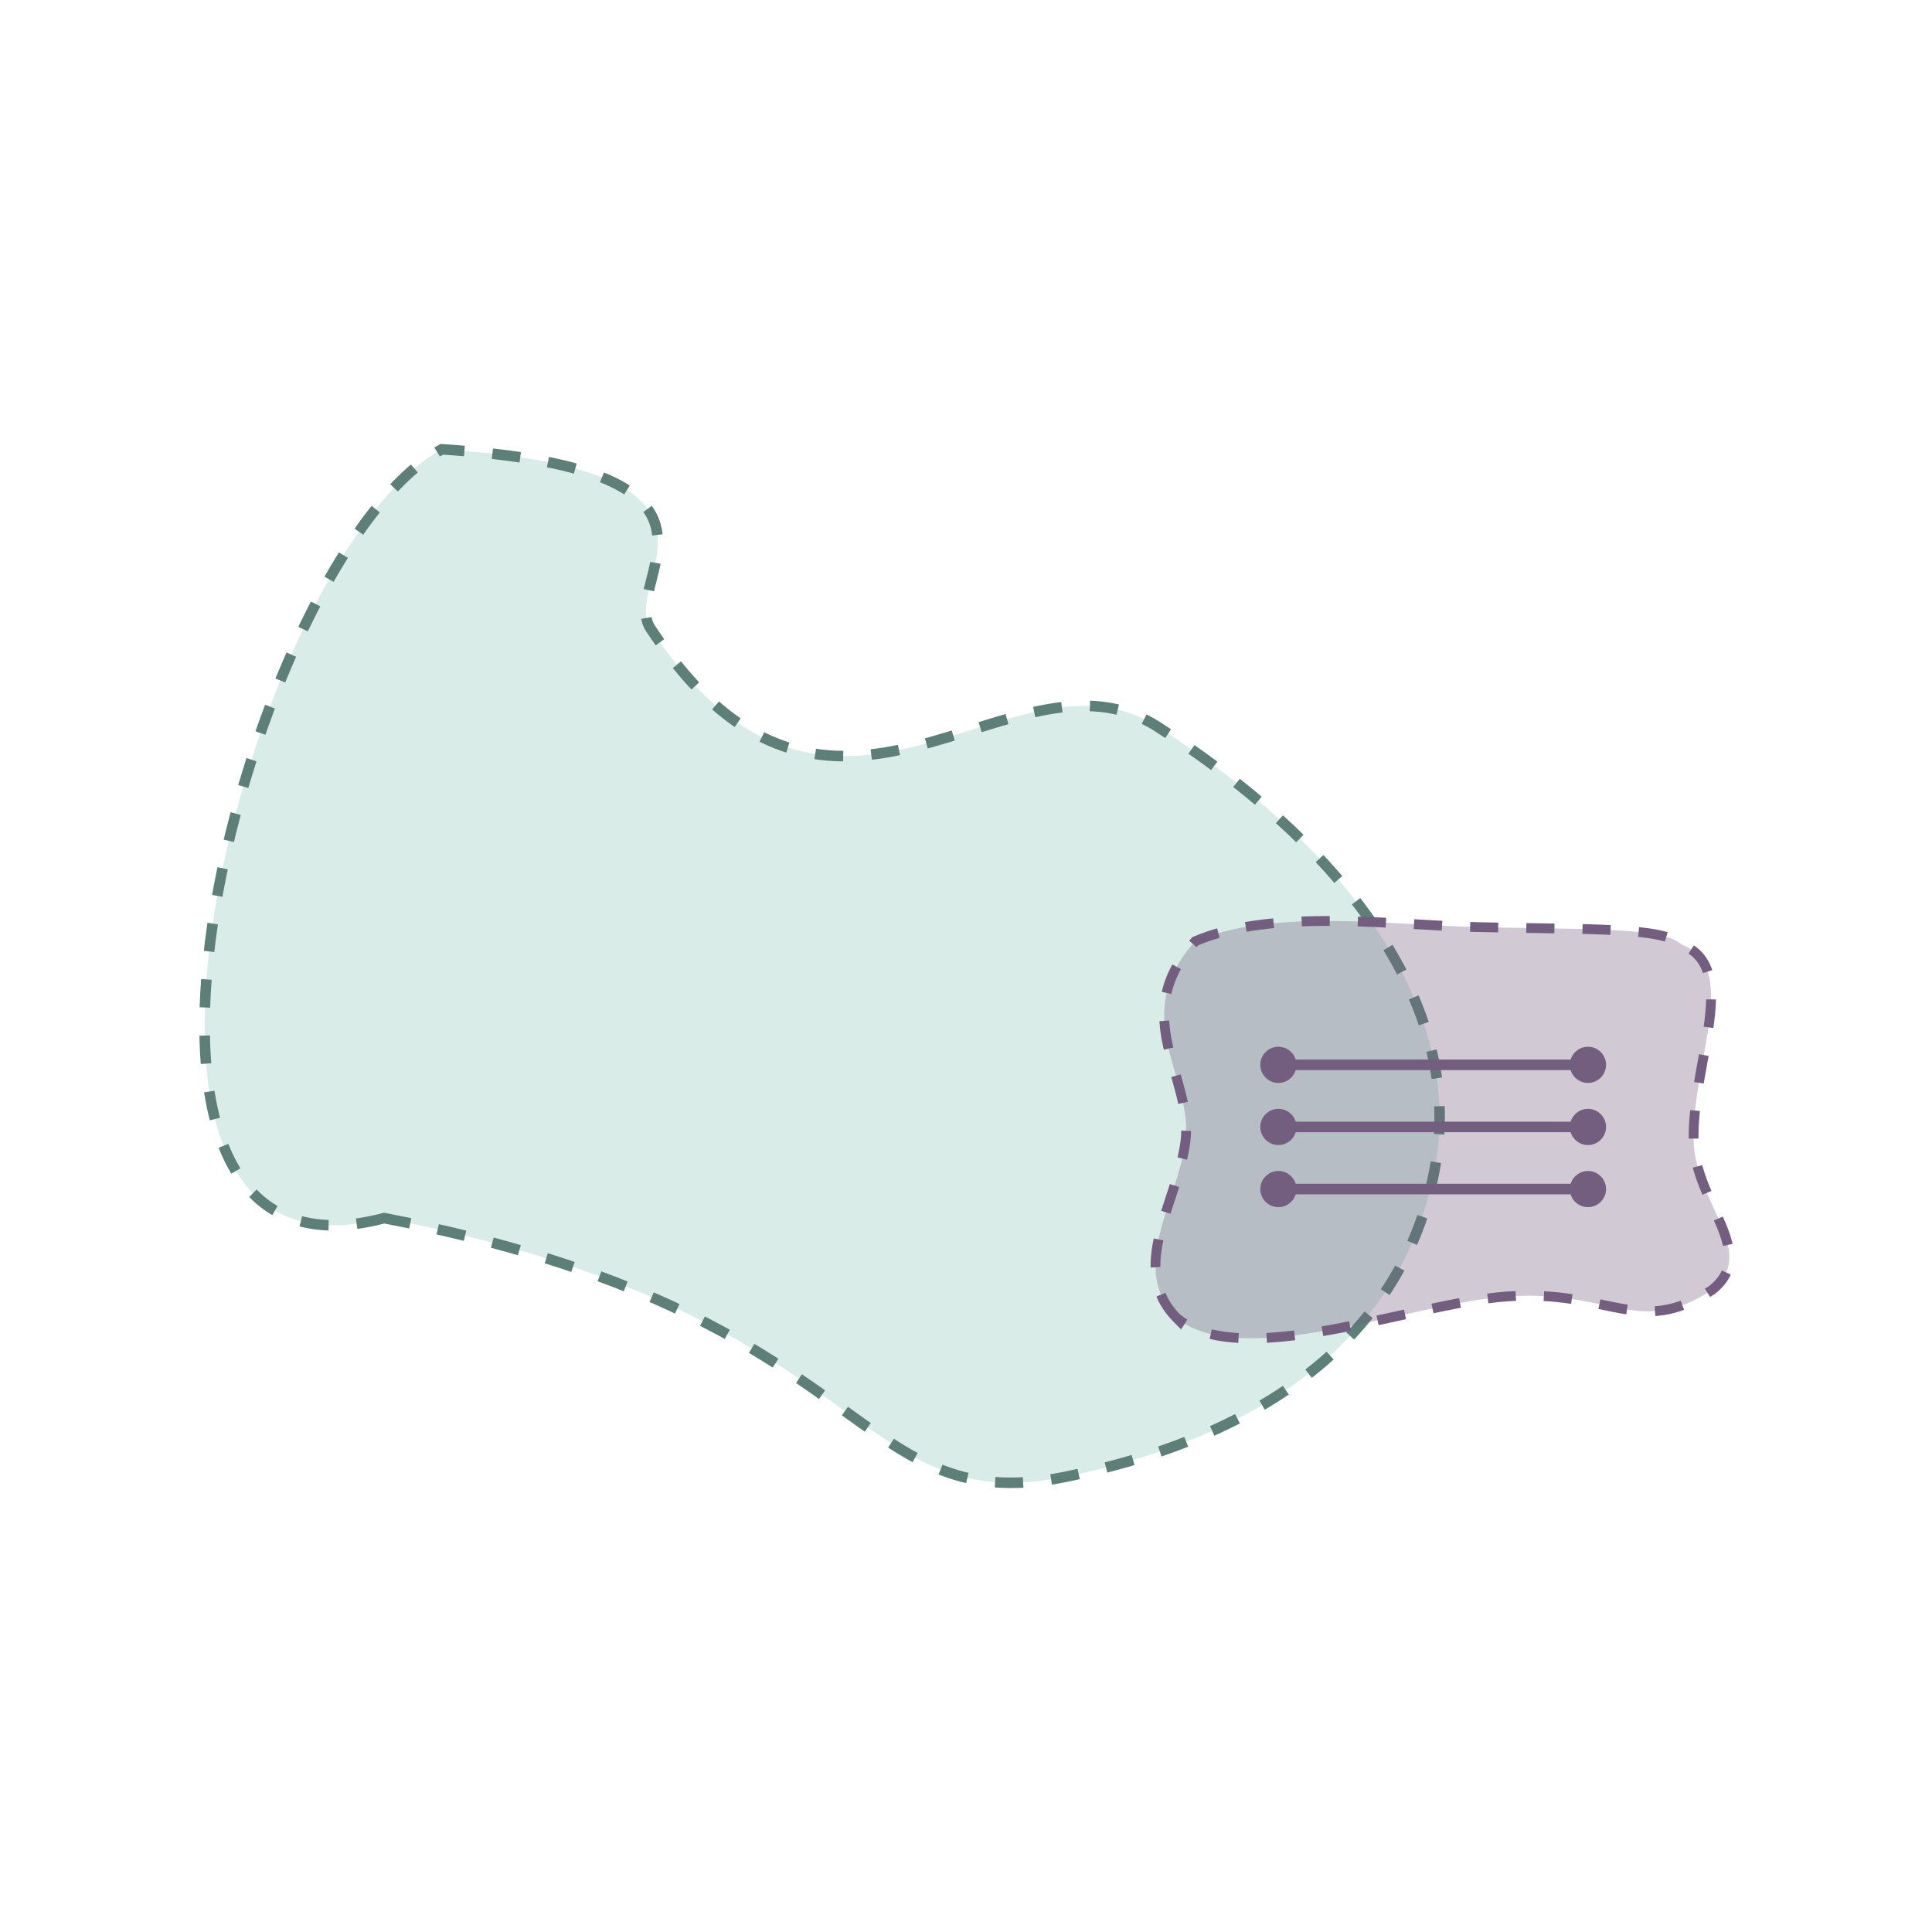
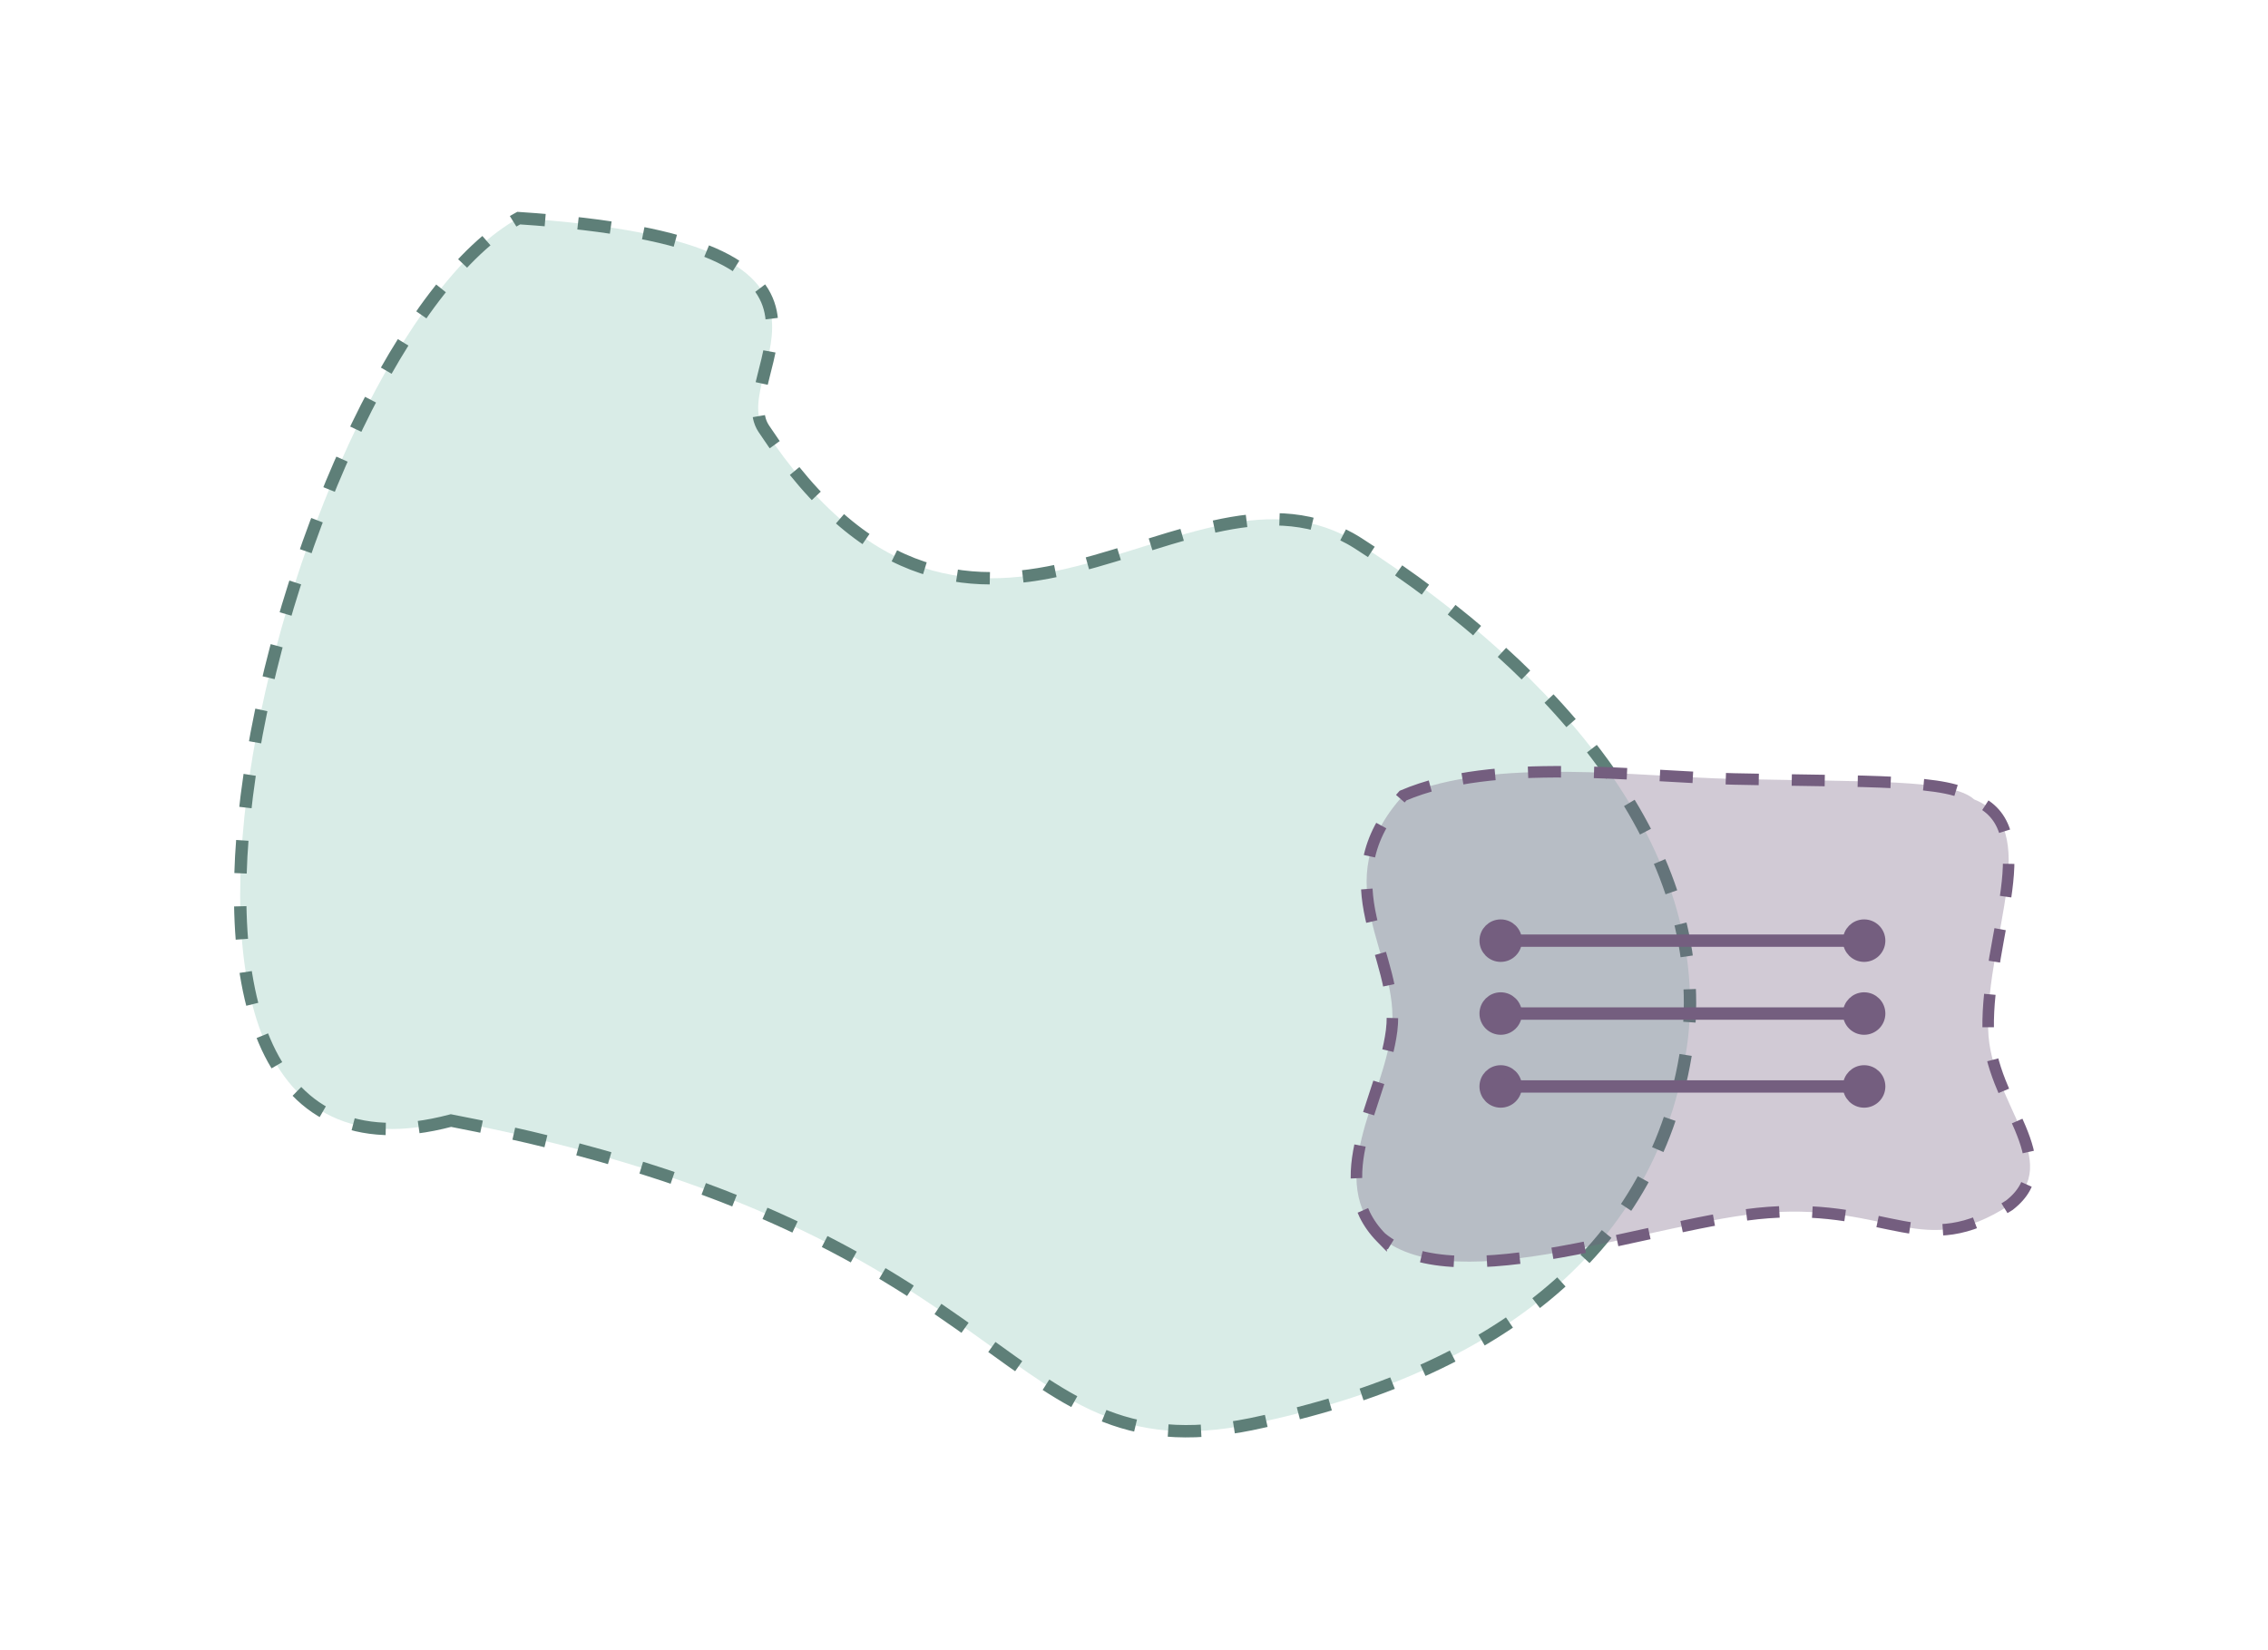
- <svg xmlns="http://www.w3.org/2000/svg" width="550" height="550" viewBox="0 0 550 550" version="1.1" id="svg11">
+ <svg xmlns="http://www.w3.org/2000/svg" width="550" height="400" viewBox="0 0 550 400" version="1.1" id="svg11">
  <defs id="defs1">
    <marker id="arrowhead-needle" markerWidth="12" markerHeight="12" refX="10" refY="6" orient="auto" markerUnits="userSpaceOnUse" viewBox="0 0 12 12" preserveAspectRatio="xMidYMid">
      <path d="M 0,0 12,6 0,12 Z" fill="#c65d2e" id="path1" />
    </marker>
  </defs>
  <g id="layer-background" />
  <g id="layer-frontier">
-     <g id="g5" transform="translate(-10.63885,76.7709)">
+     <g id="g5" transform="translate(-10.63885,1.7709)">
      <path id="frontier-region" d="M 120,270 C 25.012,295.173 81.42,81.132 136.42,51.132 c 92.647,6.054 50.485,37.528 59.423,51.049 C 247.657,180.566 298.35,103.496 340,130 c 50,32 85,75 80,120 -6,48 -43,80 -103,93 -65,15 -54.217,-45.589 -197,-73 z" fill="#d9ece7" stroke="#5e7f78" stroke-width="3" stroke-dasharray="8, 8" />
      <path id="frontier-region-5" d="m 345.573,298.39 c -13.86,-14.175 0.372,-33.204 2.538,-50.185 2.352,-18.442 -16.643,-35.562 2.781,-57.022 22.157,-9.477 56.358,-4.557 80.231,-4.029 32.665,0.723 52.762,-0.008 58.254,4.956 16.875,6.748 2.965,33.059 3.405,55.736 0.347,17.897 18.777,32.067 5.139,42.683 -20.904,13.567 -28.862,-0.359 -58.461,1.786 -26.932,1.952 -75.619,21.382 -93.887,6.073 z" fill="#d9ece7" stroke="#5e7f78" stroke-width="2.787" stroke-dasharray="8, 8" style="fill:#715e7f;fill-opacity:0.327;stroke:#745e7f;stroke-opacity:1" />
      <g id="g4" transform="translate(-2.780607,-2.424942)">
        <path style="fill:#745e7f;stroke:#745e7f;stroke-width:3" d="m 377.321,228.792 c 88.753,0 88.753,0 88.753,0" id="path2" />
        <circle style="fill:#745e7f;fill-opacity:1;stroke:#745e7f;stroke-width:3.119" id="path8-9-7" cx="377.349" cy="228.792" r="3.593" />
        <circle style="fill:#745e7f;fill-opacity:1;stroke:#745e7f;stroke-width:3.119" id="path8-9-7-0" cx="465.476" cy="228.792" r="3.593" />
      </g>
      <g id="g3" transform="translate(-2.540437,-2.165123)">
        <path style="fill:#745e7f;stroke:#745e7f;stroke-width:3" d="m 377.081,246.212 c 88.753,0 88.753,0 88.753,0" id="path2-2" />
        <circle style="fill:#745e7f;fill-opacity:1;stroke:#745e7f;stroke-width:3.119" id="path8-9-7-06" cx="377.109" cy="246.212" r="3.593" />
        <circle style="fill:#745e7f;fill-opacity:1;stroke:#745e7f;stroke-width:3.119" id="path8-9-7-0-1" cx="465.236" cy="246.212" r="3.593" />
      </g>
      <g id="g2" transform="translate(3.415678,-2.424942)">
        <path style="fill:#745e7f;stroke:#745e7f;stroke-width:3" d="m 371.125,264.152 c 88.753,0 88.753,0 88.753,0" id="path2-4" />
        <circle style="fill:#745e7f;fill-opacity:1;stroke:#745e7f;stroke-width:3.119" id="path8-9-7-7" cx="371.152" cy="264.152" r="3.593" />
        <circle style="fill:#745e7f;fill-opacity:1;stroke:#745e7f;stroke-width:3.119" id="path8-9-7-0-6" cx="459.279" cy="264.152" r="3.593" />
      </g>
    </g>
  </g>
  <g id="layer-network" />
  <g id="layer-needle" />
  <g id="layer-target" />
</svg>
